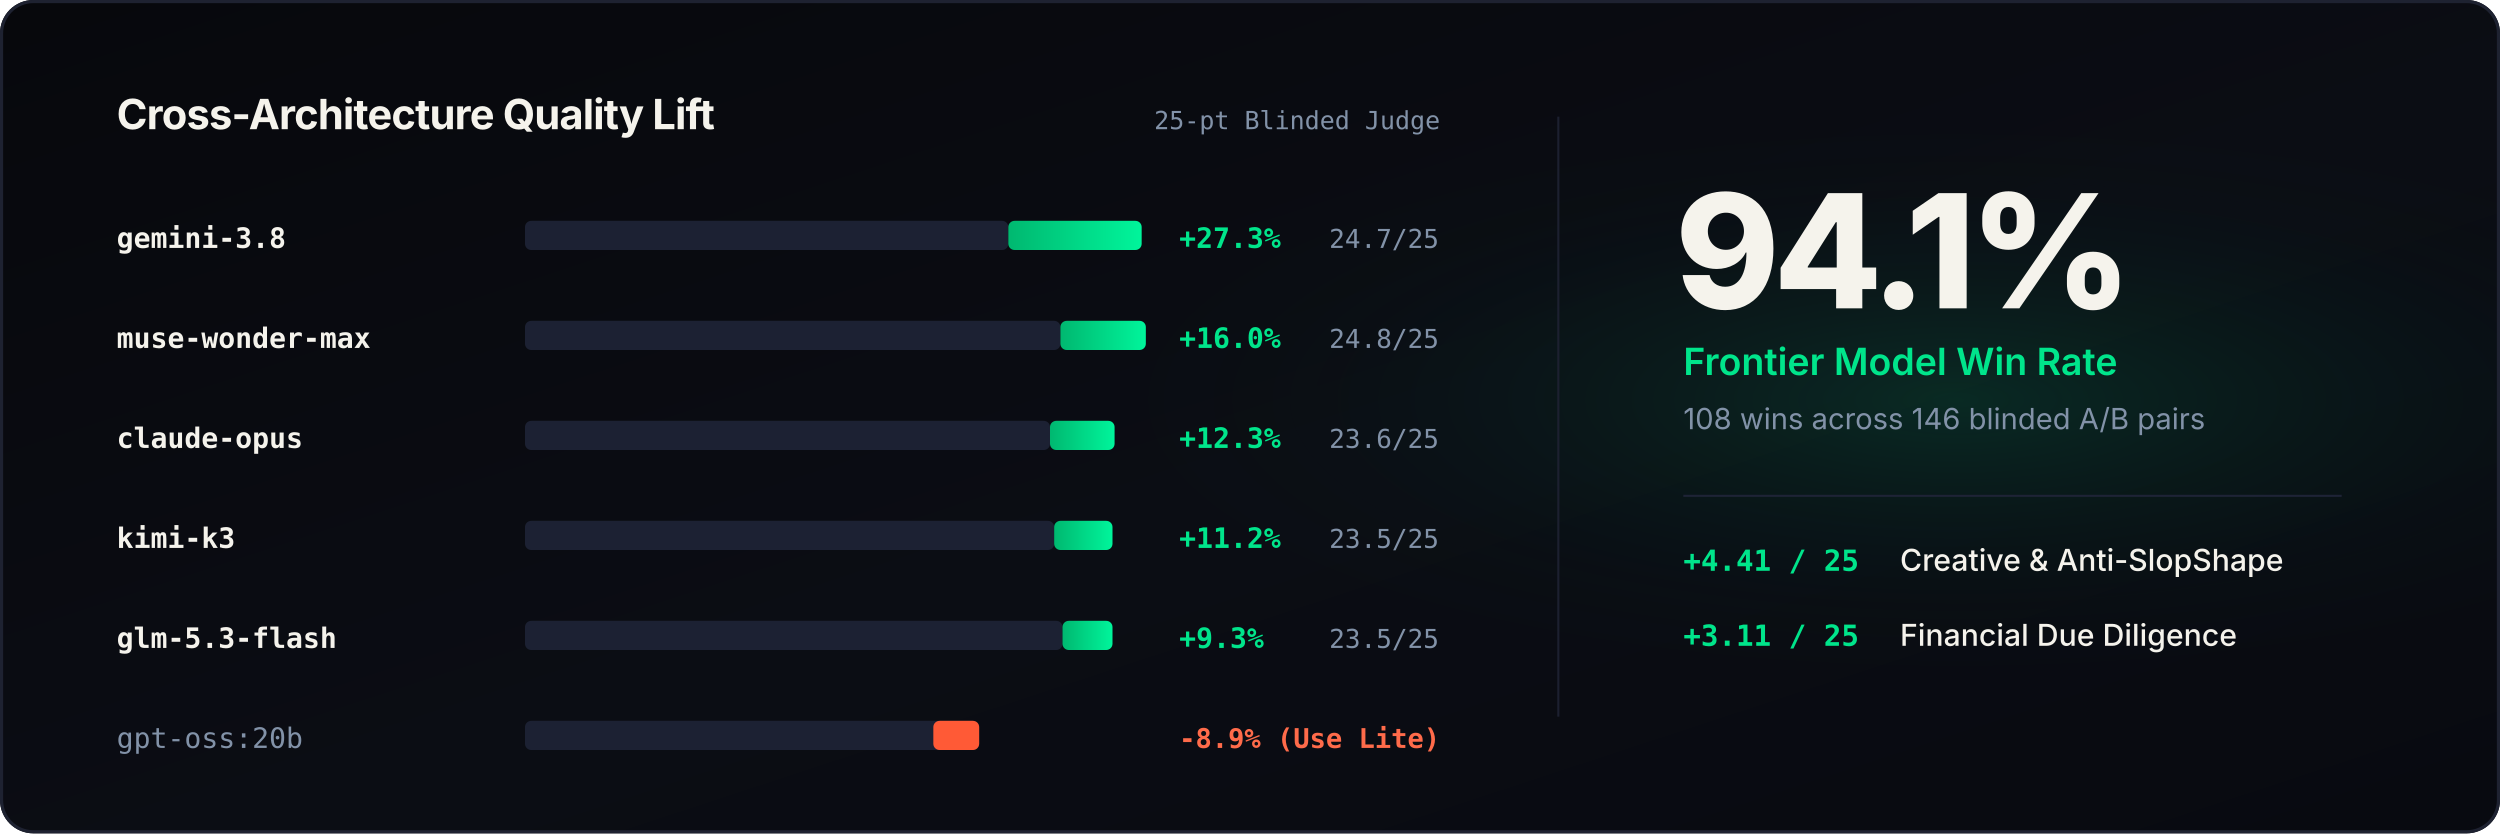
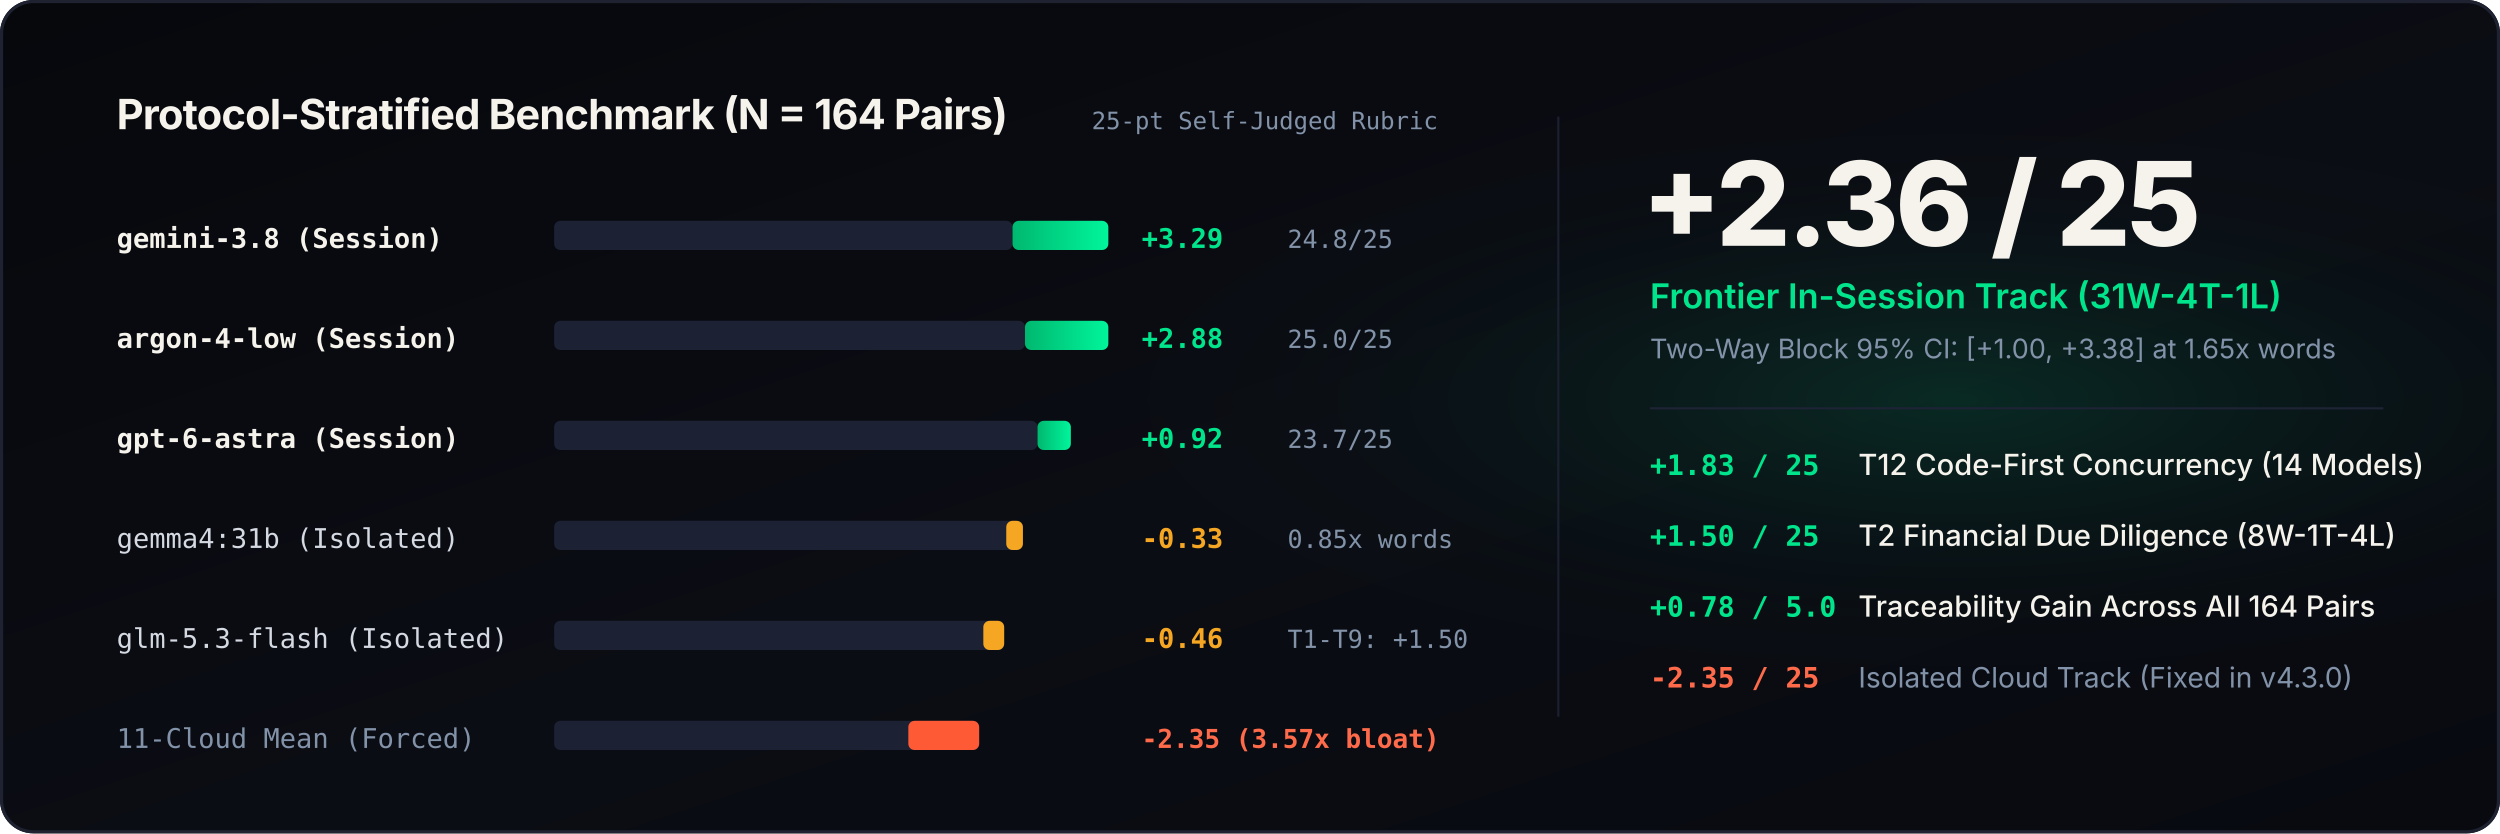
<svg xmlns="http://www.w3.org/2000/svg" viewBox="0 0 1200 400" width="100%" height="100%">
  <defs>
    <linearGradient id="benchBg" x1="0%" y1="0%" x2="100%" y2="100%">
      <stop offset="0%" stop-color="#07080C" />
      <stop offset="55%" stop-color="#0B0D14" />
      <stop offset="100%" stop-color="#080A10" />
    </linearGradient>
    <radialGradient id="proofAura" cx="78%" cy="48%" r="36%">
      <stop offset="0%" stop-color="#00E58B" stop-opacity="0.14" />
      <stop offset="100%" stop-color="#07080C" stop-opacity="0" />
    </radialGradient>
    <linearGradient id="liftGrad" x1="0%" y1="0%" x2="100%" y2="0%">
      <stop offset="0%" stop-color="#00B870" />
      <stop offset="100%" stop-color="#00F59B" />
    </linearGradient>
    <style>
      .delta-1 {
        transform-box: fill-box;
        transform-origin: left center;
        animation: expandBar 5.5s cubic-bezier(0.16, 1, 0.3, 1) infinite;
      }
      .delta-2 {
        transform-box: fill-box;
        transform-origin: left center;
        animation: expandBar 5.5s cubic-bezier(0.16, 1, 0.3, 1) 0.12s infinite;
      }
      .delta-3 {
        transform-box: fill-box;
        transform-origin: left center;
        animation: expandBar 5.5s cubic-bezier(0.16, 1, 0.3, 1) 0.24s infinite;
      }
      .delta-4 {
        transform-box: fill-box;
        transform-origin: left center;
        animation: expandBar 5.5s cubic-bezier(0.16, 1, 0.3, 1) 0.36s infinite;
      }
      .delta-5 {
        transform-box: fill-box;
        transform-origin: left center;
        animation: expandBar 5.5s cubic-bezier(0.16, 1, 0.3, 1) 0.48s infinite;
      }

      @keyframes expandBar {
        0%, 66% { transform: scaleX(1); opacity: 1; }
        78%, 84% { transform: scaleX(0.15); opacity: 0.35; }
        96%, 100% { transform: scaleX(1); opacity: 1; }
      }

      @media (prefers-reduced-motion: reduce) {
        .delta-1, .delta-2, .delta-3, .delta-4, .delta-5 {
          animation: none !important;
          transform: none !important;
          opacity: 1 !important;
        }
      }
    </style>
  </defs>
  <rect width="1200" height="400" rx="16" fill="url(#benchBg)" />
  <rect width="1200" height="400" rx="16" fill="url(#proofAura)" />
  <rect x="0.75" y="0.75" width="1198.5" height="398.5" rx="15.25" fill="none" stroke="#1E2231" stroke-width="1.5" />
  <line x1="748" y1="56" x2="748" y2="344" stroke="#1C2030" stroke-width="1" />
  <g transform="translate(56, 62)">
-     <text x="0" y="0" font-family="Inter, -apple-system, sans-serif" font-size="20" font-weight="700" fill="#F5F3EC" letter-spacing="-0.02em">Cross-Architecture Quality Lift</text>
-     <text x="498" y="0" font-family="'JetBrains Mono', Consolas, monospace" font-size="12" font-weight="500" fill="#8292A8">25-pt Blinded Judge</text>
+     <text x="0" y="0" font-family="Inter, -apple-system, sans-serif" font-size="20" font-weight="700" fill="#F5F3EC" letter-spacing="-0.02em">Protocol-Stratified Benchmark (N = 164 Pairs)</text>
+     <text x="468" y="0" font-family="'JetBrains Mono', Consolas, monospace" font-size="11.5" font-weight="500" fill="#8292A8">25-pt Self-Judged Rubric</text>
    <g transform="translate(0, 42)">
-       <text x="0" y="15" font-family="'JetBrains Mono', Consolas, monospace" font-size="13.5" font-weight="600" fill="#F5F3EC">gemini-3.8</text>
-       <rect x="196" y="2" width="232" height="14" rx="3" fill="#1C2133" />
-       <rect class="delta-1" x="428" y="2" width="64" height="14" rx="3" fill="url(#liftGrad)" />
-       <text x="510" y="15" font-family="'JetBrains Mono', Consolas, monospace" font-size="13.5" font-weight="700" fill="#00E58B">+27.3%</text>
-       <text x="582" y="15" font-family="'JetBrains Mono', Consolas, monospace" font-size="12.5" font-weight="500" fill="#8292A8">24.7/25</text>
+       <text x="0" y="15" font-family="'JetBrains Mono', Consolas, monospace" font-size="13" font-weight="600" fill="#F5F3EC">gemini-3.8 (Session)</text>
+       <rect x="210" y="2" width="220" height="14" rx="3" fill="#1C2133" />
+       <rect class="delta-1" x="430" y="2" width="46" height="14" rx="3" fill="url(#liftGrad)" />
+       <text x="492" y="15" font-family="'JetBrains Mono', Consolas, monospace" font-size="13" font-weight="700" fill="#00E58B">+3.29</text>
+       <text x="562" y="15" font-family="'JetBrains Mono', Consolas, monospace" font-size="12" font-weight="500" fill="#8292A8">24.8/25</text>
    </g>
    <g transform="translate(0, 90)">
-       <text x="0" y="15" font-family="'JetBrains Mono', Consolas, monospace" font-size="13.5" font-weight="600" fill="#F5F3EC">muse-wonder-max</text>
-       <rect x="196" y="2" width="257" height="14" rx="3" fill="#1C2133" />
-       <rect class="delta-2" x="453" y="2" width="41" height="14" rx="3" fill="url(#liftGrad)" />
-       <text x="510" y="15" font-family="'JetBrains Mono', Consolas, monospace" font-size="13.5" font-weight="700" fill="#00E58B">+16.0%</text>
-       <text x="582" y="15" font-family="'JetBrains Mono', Consolas, monospace" font-size="12.5" font-weight="500" fill="#8292A8">24.8/25</text>
+       <text x="0" y="15" font-family="'JetBrains Mono', Consolas, monospace" font-size="13" font-weight="600" fill="#F5F3EC">argon-4-low (Session)</text>
+       <rect x="210" y="2" width="226" height="14" rx="3" fill="#1C2133" />
+       <rect class="delta-2" x="436" y="2" width="40" height="14" rx="3" fill="url(#liftGrad)" />
+       <text x="492" y="15" font-family="'JetBrains Mono', Consolas, monospace" font-size="13" font-weight="700" fill="#00E58B">+2.88</text>
+       <text x="562" y="15" font-family="'JetBrains Mono', Consolas, monospace" font-size="12" font-weight="500" fill="#8292A8">25.0/25</text>
    </g>
    <g transform="translate(0, 138)">
-       <text x="0" y="15" font-family="'JetBrains Mono', Consolas, monospace" font-size="13.5" font-weight="600" fill="#F5F3EC">claude-opus</text>
-       <rect x="196" y="2" width="252" height="14" rx="3" fill="#1C2133" />
-       <rect class="delta-3" x="448" y="2" width="31" height="14" rx="3" fill="url(#liftGrad)" />
-       <text x="510" y="15" font-family="'JetBrains Mono', Consolas, monospace" font-size="13.5" font-weight="700" fill="#00E58B">+12.3%</text>
-       <text x="582" y="15" font-family="'JetBrains Mono', Consolas, monospace" font-size="12.5" font-weight="500" fill="#8292A8">23.6/25</text>
+       <text x="0" y="15" font-family="'JetBrains Mono', Consolas, monospace" font-size="13" font-weight="600" fill="#F5F3EC">gpt-6-astra (Session)</text>
+       <rect x="210" y="2" width="232" height="14" rx="3" fill="#1C2133" />
+       <rect class="delta-3" x="442" y="2" width="16" height="14" rx="3" fill="url(#liftGrad)" />
+       <text x="492" y="15" font-family="'JetBrains Mono', Consolas, monospace" font-size="13" font-weight="700" fill="#00E58B">+0.92</text>
+       <text x="562" y="15" font-family="'JetBrains Mono', Consolas, monospace" font-size="12" font-weight="500" fill="#8292A8">23.7/25</text>
    </g>
    <g transform="translate(0, 186)">
-       <text x="0" y="15" font-family="'JetBrains Mono', Consolas, monospace" font-size="13.5" font-weight="600" fill="#F5F3EC">kimi-k3</text>
-       <rect x="196" y="2" width="254" height="14" rx="3" fill="#1C2133" />
-       <rect class="delta-4" x="450" y="2" width="28" height="14" rx="3" fill="url(#liftGrad)" />
-       <text x="510" y="15" font-family="'JetBrains Mono', Consolas, monospace" font-size="13.5" font-weight="700" fill="#00E58B">+11.2%</text>
-       <text x="582" y="15" font-family="'JetBrains Mono', Consolas, monospace" font-size="12.5" font-weight="500" fill="#8292A8">23.5/25</text>
+       <text x="0" y="15" font-family="'JetBrains Mono', Consolas, monospace" font-size="13" font-weight="500" fill="#D5D9E2">gemma4:31b (Isolated)</text>
+       <rect x="210" y="2" width="225" height="14" rx="3" fill="#1C2133" />
+       <rect x="427" y="2" width="8" height="14" rx="3" fill="#F5A623" />
+       <text x="492" y="15" font-family="'JetBrains Mono', Consolas, monospace" font-size="13" font-weight="600" fill="#F5A623">-0.33</text>
+       <text x="562" y="15" font-family="'JetBrains Mono', Consolas, monospace" font-size="12" font-weight="500" fill="#8292A8">0.85x words</text>
    </g>
    <g transform="translate(0, 234)">
-       <text x="0" y="15" font-family="'JetBrains Mono', Consolas, monospace" font-size="13.5" font-weight="600" fill="#F5F3EC">glm-5.3-flash</text>
-       <rect x="196" y="2" width="258" height="14" rx="3" fill="#1C2133" />
-       <rect class="delta-5" x="454" y="2" width="24" height="14" rx="3" fill="url(#liftGrad)" />
-       <text x="510" y="15" font-family="'JetBrains Mono', Consolas, monospace" font-size="13.5" font-weight="700" fill="#00E58B">+9.3%</text>
-       <text x="582" y="15" font-family="'JetBrains Mono', Consolas, monospace" font-size="12.5" font-weight="500" fill="#8292A8">23.5/25</text>
+       <text x="0" y="15" font-family="'JetBrains Mono', Consolas, monospace" font-size="13" font-weight="500" fill="#D5D9E2">glm-5.3-flash (Isolated)</text>
+       <rect x="210" y="2" width="216" height="14" rx="3" fill="#1C2133" />
+       <rect x="416" y="2" width="10" height="14" rx="3" fill="#F5A623" />
+       <text x="492" y="15" font-family="'JetBrains Mono', Consolas, monospace" font-size="13" font-weight="600" fill="#F5A623">-0.46</text>
+       <text x="562" y="15" font-family="'JetBrains Mono', Consolas, monospace" font-size="12" font-weight="500" fill="#8292A8">T1-T9: +1.50</text>
    </g>
    <g transform="translate(0, 282)">
-       <text x="0" y="15" font-family="'JetBrains Mono', Consolas, monospace" font-size="13.5" font-weight="500" fill="#8292A8">gpt-oss:20b</text>
-       <rect x="196" y="2" width="218" height="14" rx="3" fill="#1C2133" />
-       <rect x="392" y="2" width="22" height="14" rx="3" fill="#FF5A36" />
-       <text x="510" y="15" font-family="'JetBrains Mono', Consolas, monospace" font-size="13" font-weight="600" fill="#FF6B4A">-8.9% (Use Lite)</text>
+       <text x="0" y="15" font-family="'JetBrains Mono', Consolas, monospace" font-size="13" font-weight="500" fill="#8292A8">11-Cloud Mean (Forced)</text>
+       <rect x="210" y="2" width="204" height="14" rx="3" fill="#1C2133" />
+       <rect x="380" y="2" width="34" height="14" rx="3" fill="#FF5A36" />
+       <text x="492" y="15" font-family="'JetBrains Mono', Consolas, monospace" font-size="12.5" font-weight="600" fill="#FF6B4A">-2.35 (3.57x bloat)</text>
    </g>
  </g>
-   <g transform="translate(804, 92)">
-     <text x="0" y="56" font-family="Inter, -apple-system, sans-serif" font-size="76" font-weight="800" fill="#F5F3EC" letter-spacing="-0.04em">94.1%</text>
-     <text x="4" y="88" font-family="Inter, -apple-system, sans-serif" font-size="18" font-weight="600" fill="#00E58B">Frontier Model Win Rate</text>
-     <text x="4" y="114" font-family="Inter, -apple-system, sans-serif" font-size="14" font-weight="400" fill="#8292A8">108 wins across 146 blinded A/B pairs</text>
-     <line x1="4" y1="146" x2="320" y2="146" stroke="#1E2336" stroke-width="1" />
-     <text x="4" y="182" font-family="'JetBrains Mono', Consolas, monospace" font-size="14" font-weight="700" fill="#00E58B">+4.41 / 25</text>
-     <text x="108" y="182" font-family="Inter, -apple-system, sans-serif" font-size="14.5" font-weight="500" fill="#F5F3EC">Creative &amp; Anti-SlopShape</text>
-     <text x="4" y="218" font-family="'JetBrains Mono', Consolas, monospace" font-size="14" font-weight="700" fill="#00E58B">+3.11 / 25</text>
-     <text x="108" y="218" font-family="Inter, -apple-system, sans-serif" font-size="14.5" font-weight="500" fill="#F5F3EC">Financial Due Diligence</text>
+   <g transform="translate(788, 76)">
+     <text x="0" y="42" font-family="Inter, -apple-system, sans-serif" font-size="56" font-weight="800" fill="#F5F3EC" letter-spacing="-0.03em">+2.36 / 25</text>
+     <text x="4" y="72" font-family="Inter, -apple-system, sans-serif" font-size="16.5" font-weight="600" fill="#00E58B">Frontier In-Session Track (31W-4T-1L)</text>
+     <text x="4" y="96" font-family="Inter, -apple-system, sans-serif" font-size="13" font-weight="400" fill="#8292A8">Two-Way Block 95% CI: [+1.00, +3.38] at 1.65x words</text>
+     <line x1="4" y1="120" x2="356" y2="120" stroke="#1E2336" stroke-width="1" />
+     <text x="4" y="152" font-family="'JetBrains Mono', Consolas, monospace" font-size="13.5" font-weight="700" fill="#00E58B">+1.83 / 25</text>
+     <text x="104" y="152" font-family="Inter, -apple-system, sans-serif" font-size="14" font-weight="500" fill="#F5F3EC">T12 Code-First Concurrency (14 Models)</text>
+     <text x="4" y="186" font-family="'JetBrains Mono', Consolas, monospace" font-size="13.5" font-weight="700" fill="#00E58B">+1.50 / 25</text>
+     <text x="104" y="186" font-family="Inter, -apple-system, sans-serif" font-size="14" font-weight="500" fill="#F5F3EC">T2 Financial Due Diligence (8W-1T-4L)</text>
+     <text x="4" y="220" font-family="'JetBrains Mono', Consolas, monospace" font-size="13.5" font-weight="700" fill="#00E58B">+0.78 / 5.0</text>
+     <text x="104" y="220" font-family="Inter, -apple-system, sans-serif" font-size="14" font-weight="500" fill="#F5F3EC">Traceability Gain Across All 164 Pairs</text>
+     <text x="4" y="254" font-family="'JetBrains Mono', Consolas, monospace" font-size="13.5" font-weight="700" fill="#FF6B4A">-2.35 / 25</text>
+     <text x="104" y="254" font-family="Inter, -apple-system, sans-serif" font-size="13.5" font-weight="400" fill="#8292A8">Isolated Cloud Track (Fixed in v4.3.0)</text>
  </g>
</svg>
